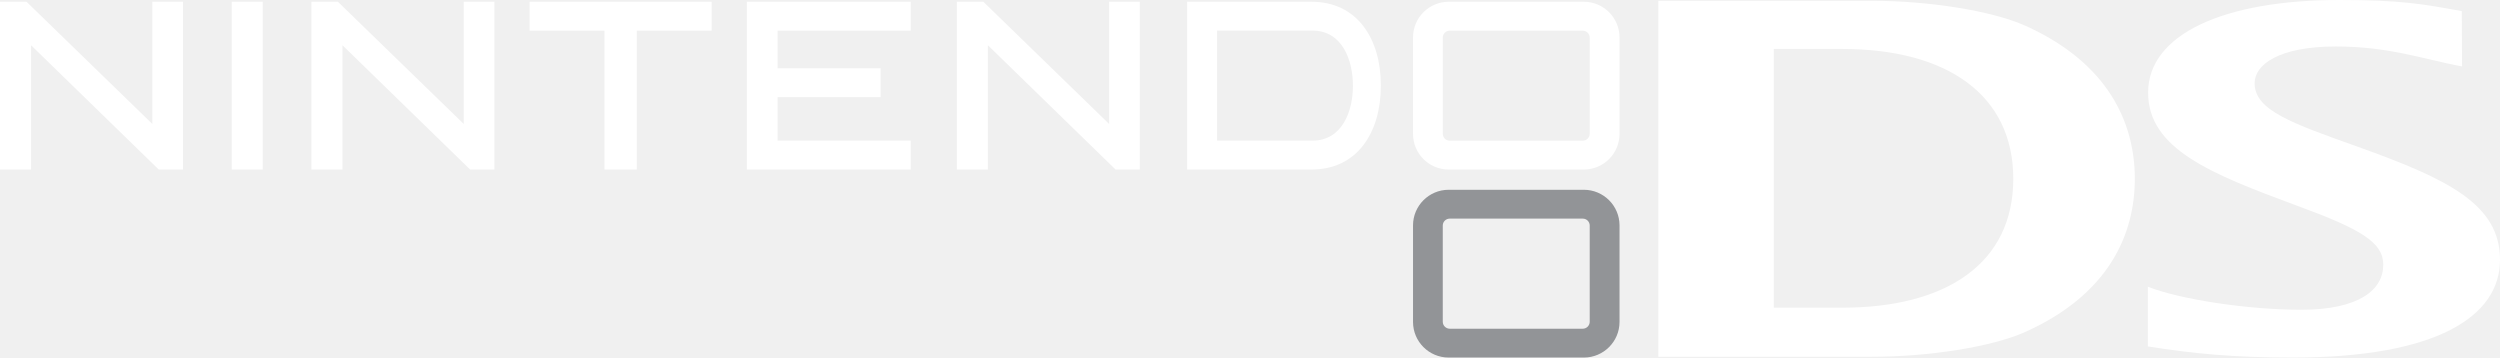
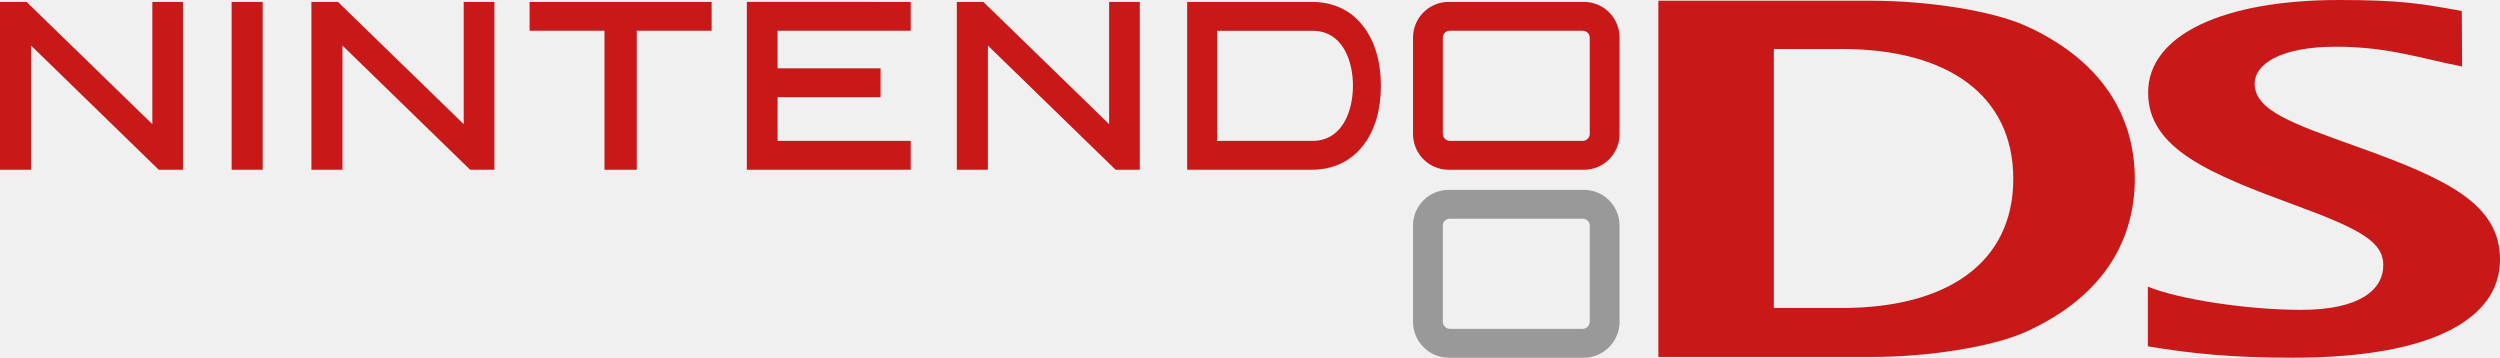
- <svg xmlns="http://www.w3.org/2000/svg" id="Layer_1" data-name="Layer 1" viewBox="0 0 3840 549.2">
-   <path d="M47.7,69.5V260.4H0V2.7H40.7L234,190.4V2.7h47.1V260.4H243.8Z" transform="translate(0 0)" style="fill:#fff" />
-   <path d="M526,69.5V260.4H478.3V2.7H519L712.3,190.4V2.7h47.1V260.4H722.1Z" transform="translate(0 0)" style="fill:#fff" />
-   <path d="M1517.4,69.5V260.4h-47.7V2.7H1510.4l193.2,187.7V2.7h47.1V260.4H1713.5Z" transform="translate(0 0)" style="fill:#fff" />
-   <path d="M394.7,2.7h8.9V260.4H355.9V2.7Z" transform="translate(0 0)" style="fill:#fff" />
-   <path d="M1084.3,2.7h8.8V47.1h-115V260.4h-49.6V47.1h-115V2.7Z" transform="translate(0 0)" style="fill:#fff" />
-   <path d="M1390,2.7h8.9V47.1H1194.4v57.8h158.2v44.3H1194.4V216h204.5v44.4H1147.2V2.7C1149.9,2.7,1390,2.7,1390,2.7Z" transform="translate(0 0)" style="fill:#fff" />
-   <path d="M2094.3,40.4C2075.6,15.8,2048,2.7,2014.6,2.7h-191.2V260.4h191.2c33.4,0,61-13.1,79.7-37.7,17.4-22.9,26.7-54.4,26.7-91.3C2121,94.8,2111.7,63.2,2094.3,40.4ZM2016,216H1869.4V47H2016c45.8,0,62.1,45.6,62.1,84.5C2078.2,170.5,2061.8,216,2016,216Z" transform="translate(0 0)" style="fill:#fff" />
-   <path d="M2432.9,2.7H2225a54.82,54.82,0,0,0-54.6,54.7V205.8A54.735,54.735,0,0,0,2225,260.4h207.9a54.82,54.82,0,0,0,54.7-54.6V57.4A54.906,54.906,0,0,0,2432.9,2.7Zm8.9,202.8a10.691,10.691,0,0,1-10.7,10.6H2226.8a10.691,10.691,0,0,1-10.7-10.6V57.7a10.691,10.691,0,0,1,10.7-10.6H2431.1a10.691,10.691,0,0,1,10.7,10.6Z" transform="translate(0 0)" style="fill:#fff" />
-   <path d="M2432.9,291.5H2225a54.756,54.756,0,0,0-54.6,54.7V494.6A54.735,54.735,0,0,0,2225,549.2h207.9a54.82,54.82,0,0,0,54.7-54.6V346.1A54.82,54.82,0,0,0,2432.9,291.5Zm8.9,202.7a10.712,10.712,0,0,1-10.7,10.7H2226.8a10.712,10.712,0,0,1-10.7-10.7V346.4a10.627,10.627,0,0,1,10.7-10.6H2431.1a10.627,10.627,0,0,1,10.7,10.6Z" transform="translate(0 0)" style="fill:#929497" />
-   <path d="M3299.1,440.4C3348.6,460,3453,475.8,3534.5,475.8c89.2,0,126.2-30.7,126.2-69.1,0-34.5-34.3-54.8-132.9-90.9-131.7-48.7-228.3-87-228.3-173.5,0-89.6,116.3-142.3,293.5-142.3,95.1,0,127.9,6.1,188.3,17.1l.4,85c-59.3-11.2-111.9-30.7-193.7-30.7-87.6,0-124.9,27.8-124.9,56.5,0,41.6,57.4,61.5,158.4,97.5,140.3,50.2,218.5,89,218.5,173.7,0,87.2-97.8,150.1-318.4,150.1-90.6,0-153-6-222.5-17.1Z" transform="translate(0 0)" style="fill:#fff" />
-   <path d="M3111.4,509.6C3059.5,533.1,2961.2,548,2875.4,548H2547.2V1.2H2875.4C2961.3,1.2,3059.5,16.3,3111.5,39.8c126.3,57,167.6,148.3,167.6,234.9C3279,361.2,3238.2,452.4,3111.4,509.6ZM2829.6,75.2h-105V472.6h105c161.2,0,262.8-68.9,262.8-197.9C3092.4,145.7,2990.7,75.2,2829.6,75.2Z" transform="translate(0 0)" style="fill:#fff" />
+ <svg xmlns="http://www.w3.org/2000/svg" version="1.2" id="svg101576" x="0px" y="0px" width="1094.154" height="156.556" viewBox="0 0 547.077 78.278" xml:space="preserve">
+   <defs id="defs18" />
+   <path id="path100608" fill="#999999" d="m 347.884,70.382 c 0,0.83 -0.682,1.578 -1.521,1.578 h -29.102 c -0.848,0 -1.527,-0.748 -1.527,-1.578 V 49.36 c 0,-0.832 0.682,-1.496 1.527,-1.496 h 29.102 c 0.84,0 1.521,0.664 1.521,1.496 z M 346.621,41.548 H 317 c -4.287,0 -7.787,3.49 -7.787,7.813 v 21.104 c 0,4.236 3.5,7.813 7.787,7.813 h 29.621 c 4.297,0 7.787,-3.574 7.787,-7.813 V 49.36 c 0,-4.322 -3.491,-7.812 -7.787,-7.812" />
+   <path id="path100618" fill="#c91818" d="m 6.797,9.971 c 0,0 0,26.758 0,27.174 -0.357,0 -6.433,0 -6.797,0 0,-0.416 0,-36.314 0,-36.729 0.382,0 5.633,0 5.808,0 l 27.529,26.756 c 0,0 0,-26.341 0,-26.756 0.374,0 5.442,0 5.442,0 0,0 0.964,0 1.264,0 0,0.416 0,36.313 0,36.729 -0.366,0 -5.127,0 -5.311,0 L 6.797,9.971" />
+   <path id="path100622" fill="#c91818" d="m 74.943,9.971 c 0,0 0,26.758 0,27.174 -0.366,0 -6.423,0 -6.797,0 0,-0.416 0,-36.313 0,-36.729 0.382,0 5.625,0 5.8,0 l 27.529,26.756 c 0,0 0,-26.341 0,-26.756 0.374,0 5.451,0 5.451,0 0,0 0.972,0 1.263,0 0,0.416 0,36.313 0,36.729 -0.374,0 -5.127,0 -5.31,0 L 74.943,9.971" />
+   <path id="path100626" fill="#c91818" d="m 216.179,9.971 c 0,0 0,26.758 0,27.174 -0.375,0 -6.424,0 -6.797,0 0,-0.416 0,-36.313 0,-36.729 0.382,0 5.635,0 5.8,0 l 27.529,26.756 c 0,0 0,-26.341 0,-26.756 0.374,0 5.45,0 5.45,0 0,0 0.973,0 1.264,0 0,0.416 0,36.313 0,36.729 -0.374,0 -5.127,0 -5.301,0 L 216.179,9.971" />
+   <path id="path100630" fill="#c91818" d="m 56.23,0.416 c 0,0 0.964,0 1.255,0 0,0.416 0,36.313 0,36.729 -0.356,0 -6.431,0 -6.797,0 0,-0.416 0,-36.313 0,-36.729 0.374,0 5.542,0 5.542,0" />
+   <path id="path100634" fill="#c91818" d="m 154.482,0.416 c 0,0 0.947,0 1.246,0 0,0.333 0,5.983 0,6.315 -0.398,0 -16.386,0 -16.386,0 0,0 0,29.997 0,30.413 -0.366,0 -6.697,0 -7.063,0 0,-0.416 0,-30.413 0,-30.413 0,0 -15.986,0 -16.386,0 0,-0.332 0,-5.983 0,-6.315 0.406,0 38.589,0 38.589,0" />
+   <path id="path100638" fill="#c91818" d="m 198.023,0.416 c 0,0 0.98,0 1.271,0 0,0.333 0,5.983 0,6.315 -0.391,0 -29.134,0 -29.134,0 v 8.226 c 0,0 22.153,0 22.536,0 0,0.416 0,5.9 0,6.316 -0.383,0 -22.536,0 -22.536,0 v 9.555 c 0,0 28.743,0 29.134,0 0,0.333 0,5.9 0,6.315 -0.391,0 -35.474,0 -35.863,0 0,-0.416 0,-36.313 0,-36.729 0.39,0.002 34.592,0.002 34.592,0.002" />
+   <path id="path100642" fill="#c91818" d="M 287.216,30.829 H 266.342 V 6.733 h 20.874 c 6.531,0 8.852,6.479 8.852,12.049 -0.002,5.482 -2.318,12.047 -8.852,12.047 z m 11.153,-25.01 c -2.658,-3.573 -6.59,-5.401 -11.344,-5.401 0,0 -26.838,0 -27.238,0 0,0.416 0,36.313 0,36.729 0.398,0 27.238,0 27.238,0 4.754,0 8.686,-1.911 11.344,-5.401 2.492,-3.24 3.813,-7.728 3.813,-12.962 -0.001,-5.239 -1.321,-9.725 -3.813,-12.965" />
+   <path id="path100646" fill="#c91818" d="m 347.884,29.333 c 0,0.748 -0.682,1.496 -1.521,1.496 h -29.102 c -0.848,0 -1.527,-0.748 -1.527,-1.496 V 8.228 c 0,-0.831 0.682,-1.496 1.527,-1.496 h 29.102 c 0.84,0 1.521,0.665 1.521,1.496 z M 346.621,0.416 H 317 c -4.287,0 -7.787,3.49 -7.787,7.813 v 21.104 c 0,4.321 3.5,7.813 7.787,7.813 h 29.621 c 4.297,0 7.787,-3.49 7.787,-7.813 V 8.228 c 0,-4.32 -3.491,-7.812 -7.787,-7.812" />
+   <path id="path100656" fill="#c91818" d="m 470.017,62.739 c 7.045,2.824 21.928,5.066 33.545,5.066 12.713,0 17.973,-4.32 17.973,-9.806 0,-4.985 -4.887,-7.811 -18.92,-12.963 C 483.844,38.14 470.074,32.656 470.074,20.274 470.074,7.561 486.644,0 511.896,0 c 13.561,0 18.215,0.831 26.822,2.41 l 0.066,12.131 c -8.459,-1.578 -15.955,-4.321 -27.598,-4.321 -12.479,0 -17.799,3.988 -17.799,8.063 0,5.9 8.191,8.725 22.563,13.876 20,7.146 31.127,12.629 31.127,24.68 0,12.463 -13.938,21.438 -45.361,21.438 -12.904,0 -21.805,-0.832 -31.699,-2.492 V 62.739" />
+   <path id="path100660" fill="#c91818" d="M 403.125,10.721 H 388.17 v 56.671 h 14.955 c 22.961,0 37.443,-9.89 37.443,-28.252 0,-18.365 -14.483,-28.419 -37.443,-28.419 z m 40.144,61.905 c -7.396,3.324 -21.391,5.484 -33.621,5.484 H 362.9 V 0.167 h 46.748 c 12.23,0 26.225,2.16 33.637,5.484 18.008,8.143 23.873,21.188 23.873,33.485 0,12.302 -5.817,25.347 -23.889,33.49" />
</svg>
